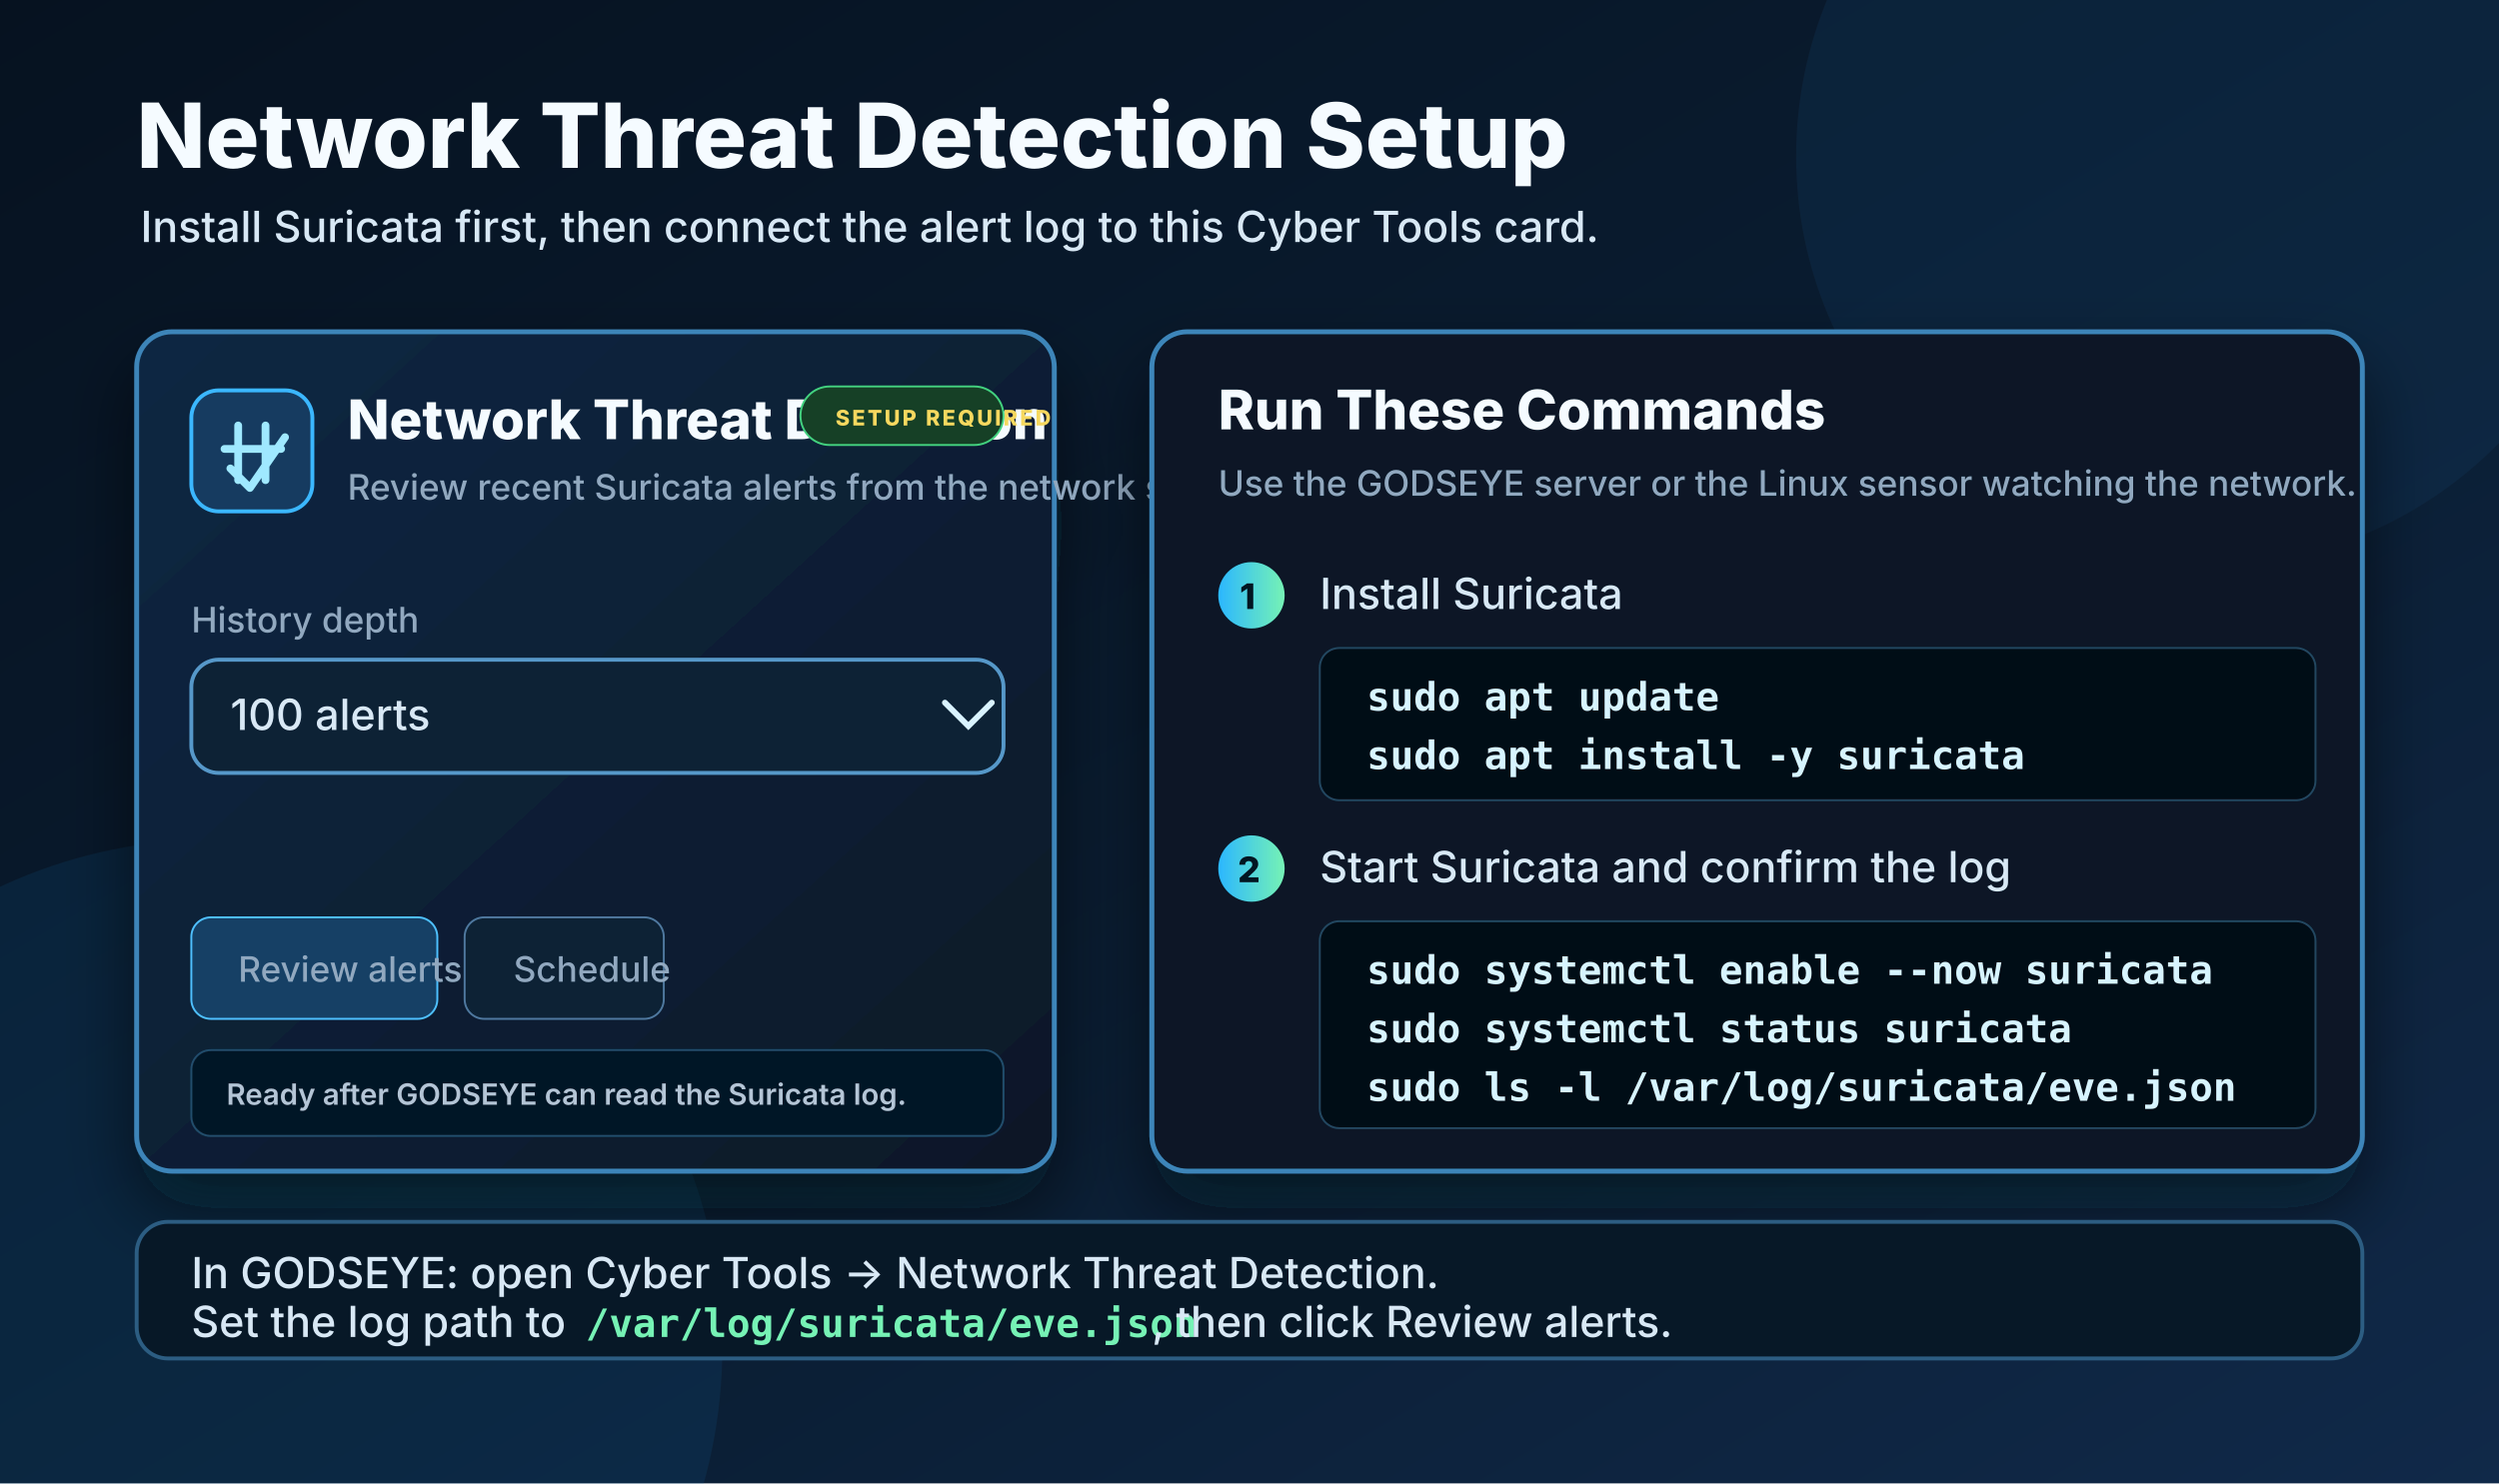
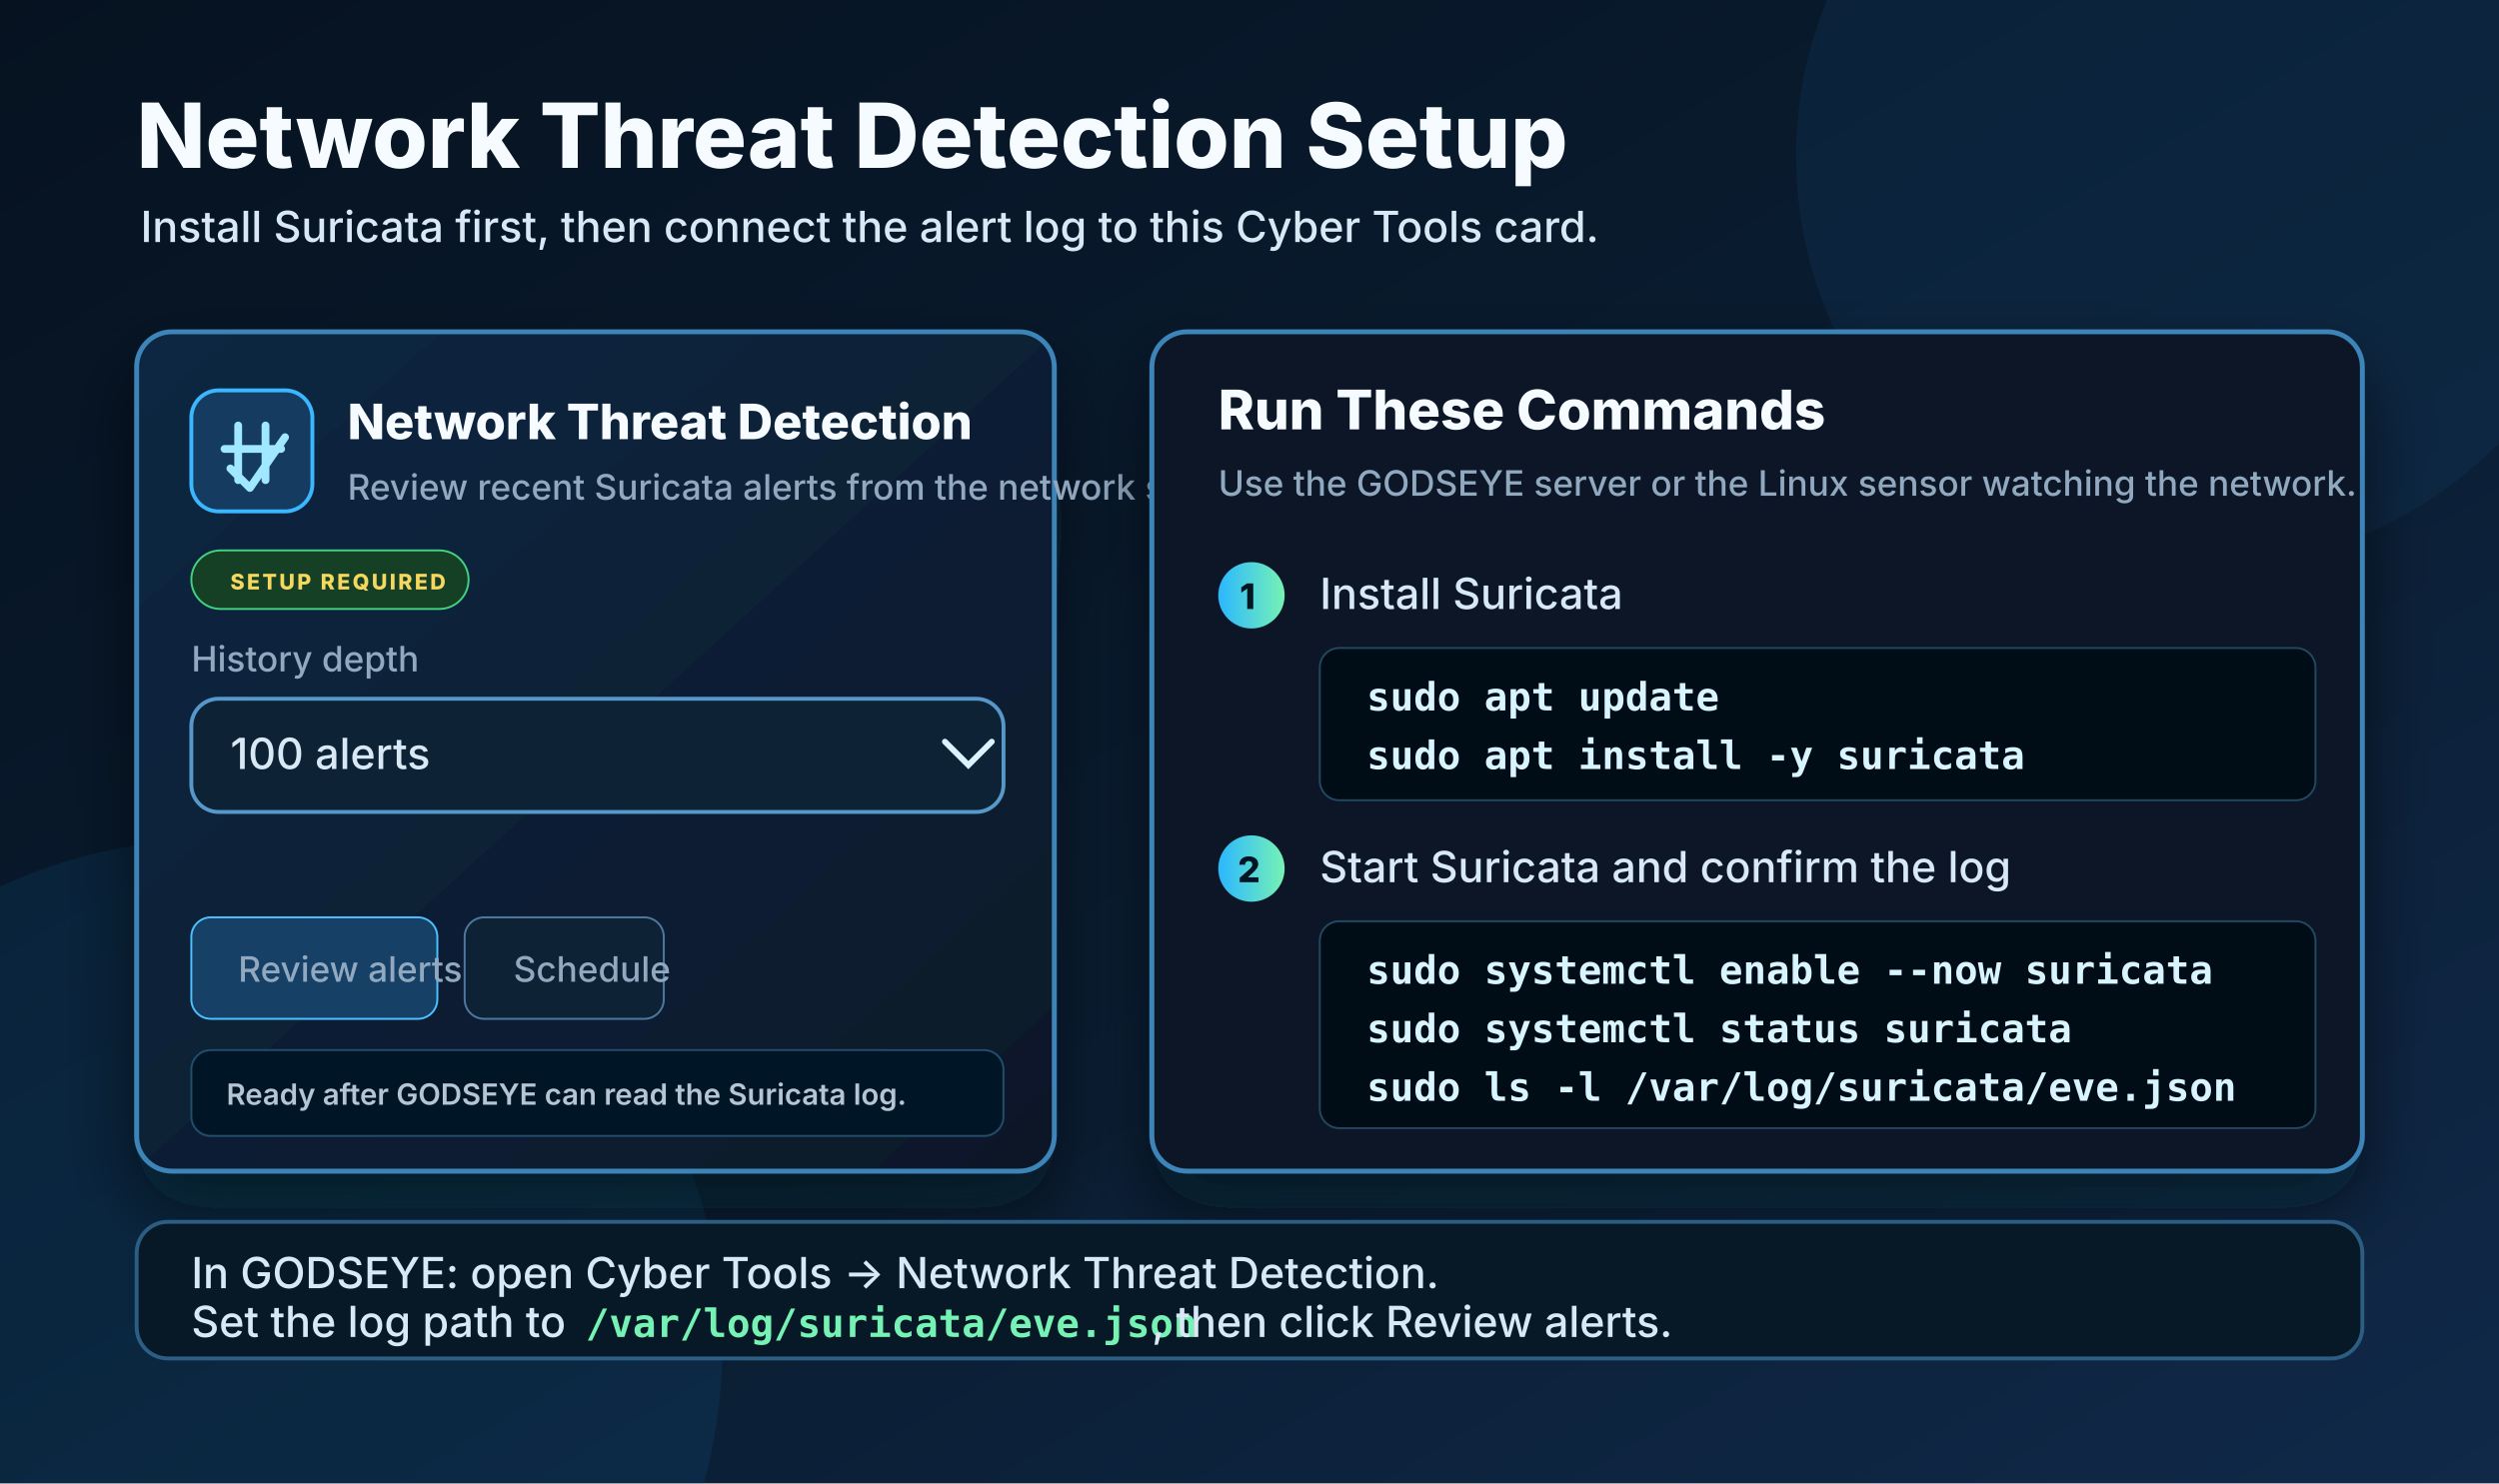
<svg xmlns="http://www.w3.org/2000/svg" width="1280" height="760" viewBox="0 0 1280 760" role="img" aria-labelledby="title desc">
  <defs>
    <linearGradient id="bg" x1="0" y1="0" x2="1" y2="1">
      <stop offset="0" stop-color="#061220" />
      <stop offset=".55" stop-color="#0a1d32" />
      <stop offset="1" stop-color="#102949" />
    </linearGradient>
    <linearGradient id="card" x1="0" y1="0" x2="1" y2="1">
      <stop offset="0" stop-color="#102743" />
      <stop offset="1" stop-color="#071827" />
    </linearGradient>
    <linearGradient id="accent" x1="0" y1="0" x2="1" y2="0">
      <stop offset="0" stop-color="#2bb7ff" />
      <stop offset="1" stop-color="#76f2b5" />
    </linearGradient>
    <filter id="shadow" x="-20%" y="-20%" width="140%" height="140%">
      <feDropShadow dx="0" dy="18" stdDeviation="18" flood-color="#000814" flood-opacity=".55" />
    </filter>
    <style>
      .small{font:500 18px Inter,Segoe UI,Arial,sans-serif;fill:#91a8bf}
      .body{font:500 22px Inter,Segoe UI,Arial,sans-serif;fill:#d8e8f5}
      .h1{font:800 46px Inter,Segoe UI,Arial,sans-serif;fill:#f5fbff}
      .h2{font:800 28px Inter,Segoe UI,Arial,sans-serif;fill:#f5fbff}
      .mono{font:600 20px Consolas,Menlo,monospace;fill:#d7f4ff}
      .green{fill:#76f2b5}
      .blue{fill:#53c7ff}
      .muted{fill:#8ea3b8}
      .line{stroke:#315a7c;stroke-width:2}
      .rim{stroke:#3d85b9;stroke-width:2.5;fill:url(#card)}
      .step{font:800 18px Inter,Segoe UI,Arial,sans-serif;fill:#061220}
    </style>
  </defs>
  <rect width="1280" height="760" fill="url(#bg)" />
  <circle cx="1130" cy="80" r="210" fill="#123a5d" opacity=".28" />
  <circle cx="110" cy="690" r="260" fill="#0f7ab8" opacity=".12" />
  <text x="70" y="86" class="h1">Network Threat Detection Setup</text>
  <text x="72" y="124" class="body">Install Suricata first, then connect the alert log to this Cyber Tools card.</text>
  <g transform="translate(70 170)" filter="url(#shadow)">
    <rect width="470" height="430" rx="18" class="rim" />
    <rect x="28" y="30" width="62" height="62" rx="14" fill="#123b60" stroke="#3bb7ff" stroke-width="2" />
    <path d="M45 60h29M52 48v28M66 48v28M48 70l10 10 18-26" fill="none" stroke="#9fe8ff" stroke-width="4" stroke-linecap="round" stroke-linejoin="round" />
-     <text x="108" y="55" class="h2">Network Threat Detection</text>
+     <text x="108" y="55" style="font:800 25px Inter,Segoe UI,Arial,sans-serif;fill:#f5fbff">Network Threat Detection</text>
    <text x="108" y="86" class="small">Review recent Suricata alerts from the network sensor.</text>
-     <rect x="340" y="28" width="104" height="30" rx="15" fill="#173f28" stroke="#43d27f" />
-     <text x="358" y="48" style="font:800 11px Inter,Segoe UI,Arial,sans-serif;fill:#f6d85e;letter-spacing:1.2px">SETUP REQUIRED</text>
-     <text x="28" y="154" class="small">History depth</text>
-     <rect x="28" y="168" width="416" height="58" rx="14" fill="#0a2034" stroke="#5798c9" stroke-width="2" />
-     <text x="48" y="204" class="body">100 alerts</text>
-     <path d="M414 190l12 12 12-12" fill="none" stroke="#d9f3ff" stroke-width="3" stroke-linecap="round" />
+     <rect x="28" y="112" width="142" height="30" rx="15" fill="#173f28" stroke="#43d27f" />
+     <text x="48" y="132" style="font:800 11px Inter,Segoe UI,Arial,sans-serif;fill:#f6d85e;letter-spacing:1.2px">SETUP REQUIRED</text>
+     <text x="28" y="174" class="small">History depth</text>
+     <rect x="28" y="188" width="416" height="58" rx="14" fill="#0a2034" stroke="#5798c9" stroke-width="2" />
+     <text x="48" y="224" class="body">100 alerts</text>
+     <path d="M414 210l12 12 12-12" fill="none" stroke="#d9f3ff" stroke-width="3" stroke-linecap="round" />
    <rect x="28" y="300" width="126" height="52" rx="10" fill="#123f65" stroke="#4fc0ff" />
    <text x="52" y="333" class="small" fill="#e7f7ff">Review alerts</text>
    <rect x="168" y="300" width="102" height="52" rx="10" fill="#0a2034" stroke="#4f789f" />
    <text x="193" y="333" class="small" fill="#e7f7ff">Schedule</text>
    <rect x="28" y="368" width="416" height="44" rx="10" fill="#061827" stroke="#214d6c" />
    <text x="46" y="396" style="font:600 15px Inter,Segoe UI,Arial,sans-serif;fill:#b4c5d6">Ready after GODSEYE can read the Suricata log.</text>
  </g>
  <g transform="translate(590 170)" filter="url(#shadow)">
    <rect width="620" height="430" rx="18" fill="#071827" stroke="#3d85b9" stroke-width="2.5" />
    <text x="34" y="50" class="h2">Run These Commands</text>
    <text x="34" y="84" class="small">Use the GODSEYE server or the Linux sensor watching the network.</text>
    <g transform="translate(34 118)">
      <circle cx="17" cy="17" r="17" fill="url(#accent)" />
      <text x="11" y="24" class="step">1</text>
      <text x="52" y="24" class="body">Install Suricata</text>
      <rect x="52" y="44" width="510" height="78" rx="10" fill="#020b14" stroke="#244761" />
      <text x="76" y="76" class="mono">sudo apt update</text>
      <text x="76" y="106" class="mono">sudo apt install -y suricata</text>
    </g>
    <g transform="translate(34 258)">
      <circle cx="17" cy="17" r="17" fill="url(#accent)" />
      <text x="10" y="24" class="step">2</text>
      <text x="52" y="24" class="body">Start Suricata and confirm the log</text>
      <rect x="52" y="44" width="510" height="106" rx="10" fill="#020b14" stroke="#244761" />
      <text x="76" y="76" class="mono">sudo systemctl enable --now suricata</text>
      <text x="76" y="106" class="mono">sudo systemctl status suricata</text>
      <text x="76" y="136" class="mono">sudo ls -l /var/log/suricata/eve.json</text>
    </g>
  </g>
  <g transform="translate(70 626)">
    <rect width="1140" height="70" rx="16" fill="#071827" stroke="#2c5d82" stroke-width="2" />
    <text x="28" y="34" class="body">In GODSEYE: open Cyber Tools → Network Threat Detection.</text>
    <text x="28" y="59" class="body">Set the log path to </text>
    <text x="230" y="59" class="mono green">/var/log/suricata/eve.json</text>
    <text x="520" y="59" class="body">, then click Review alerts.</text>
  </g>
</svg>
